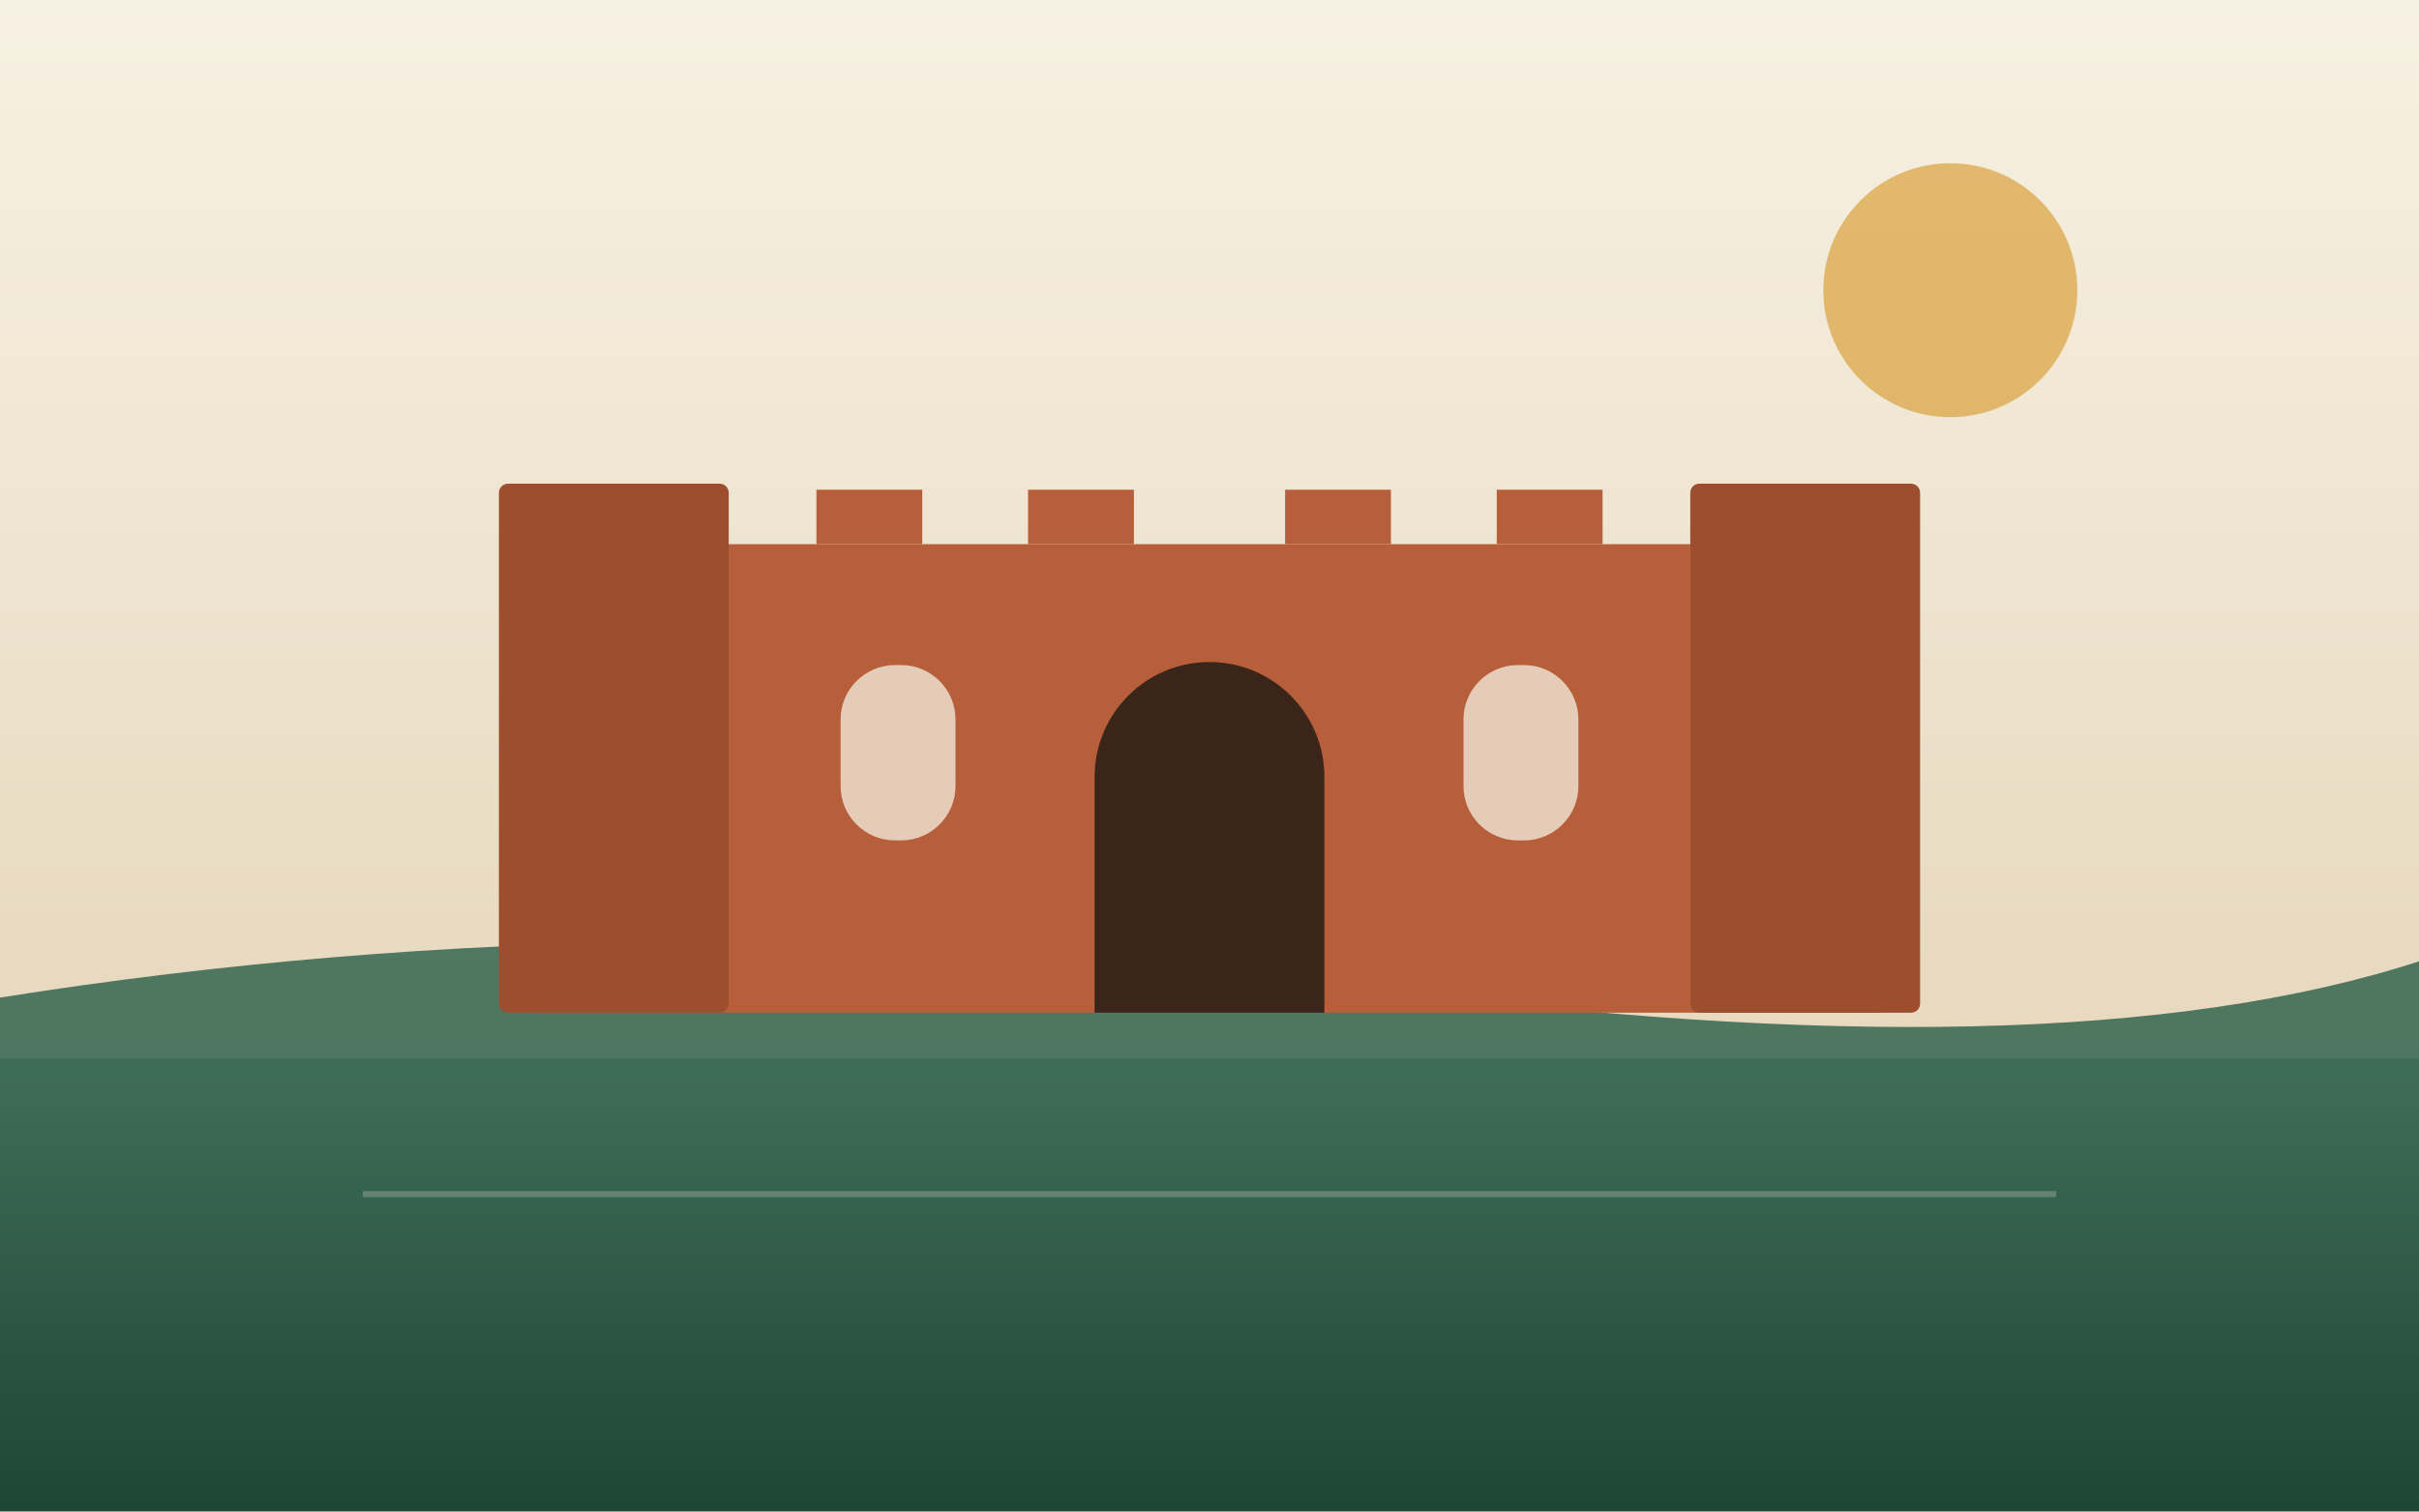
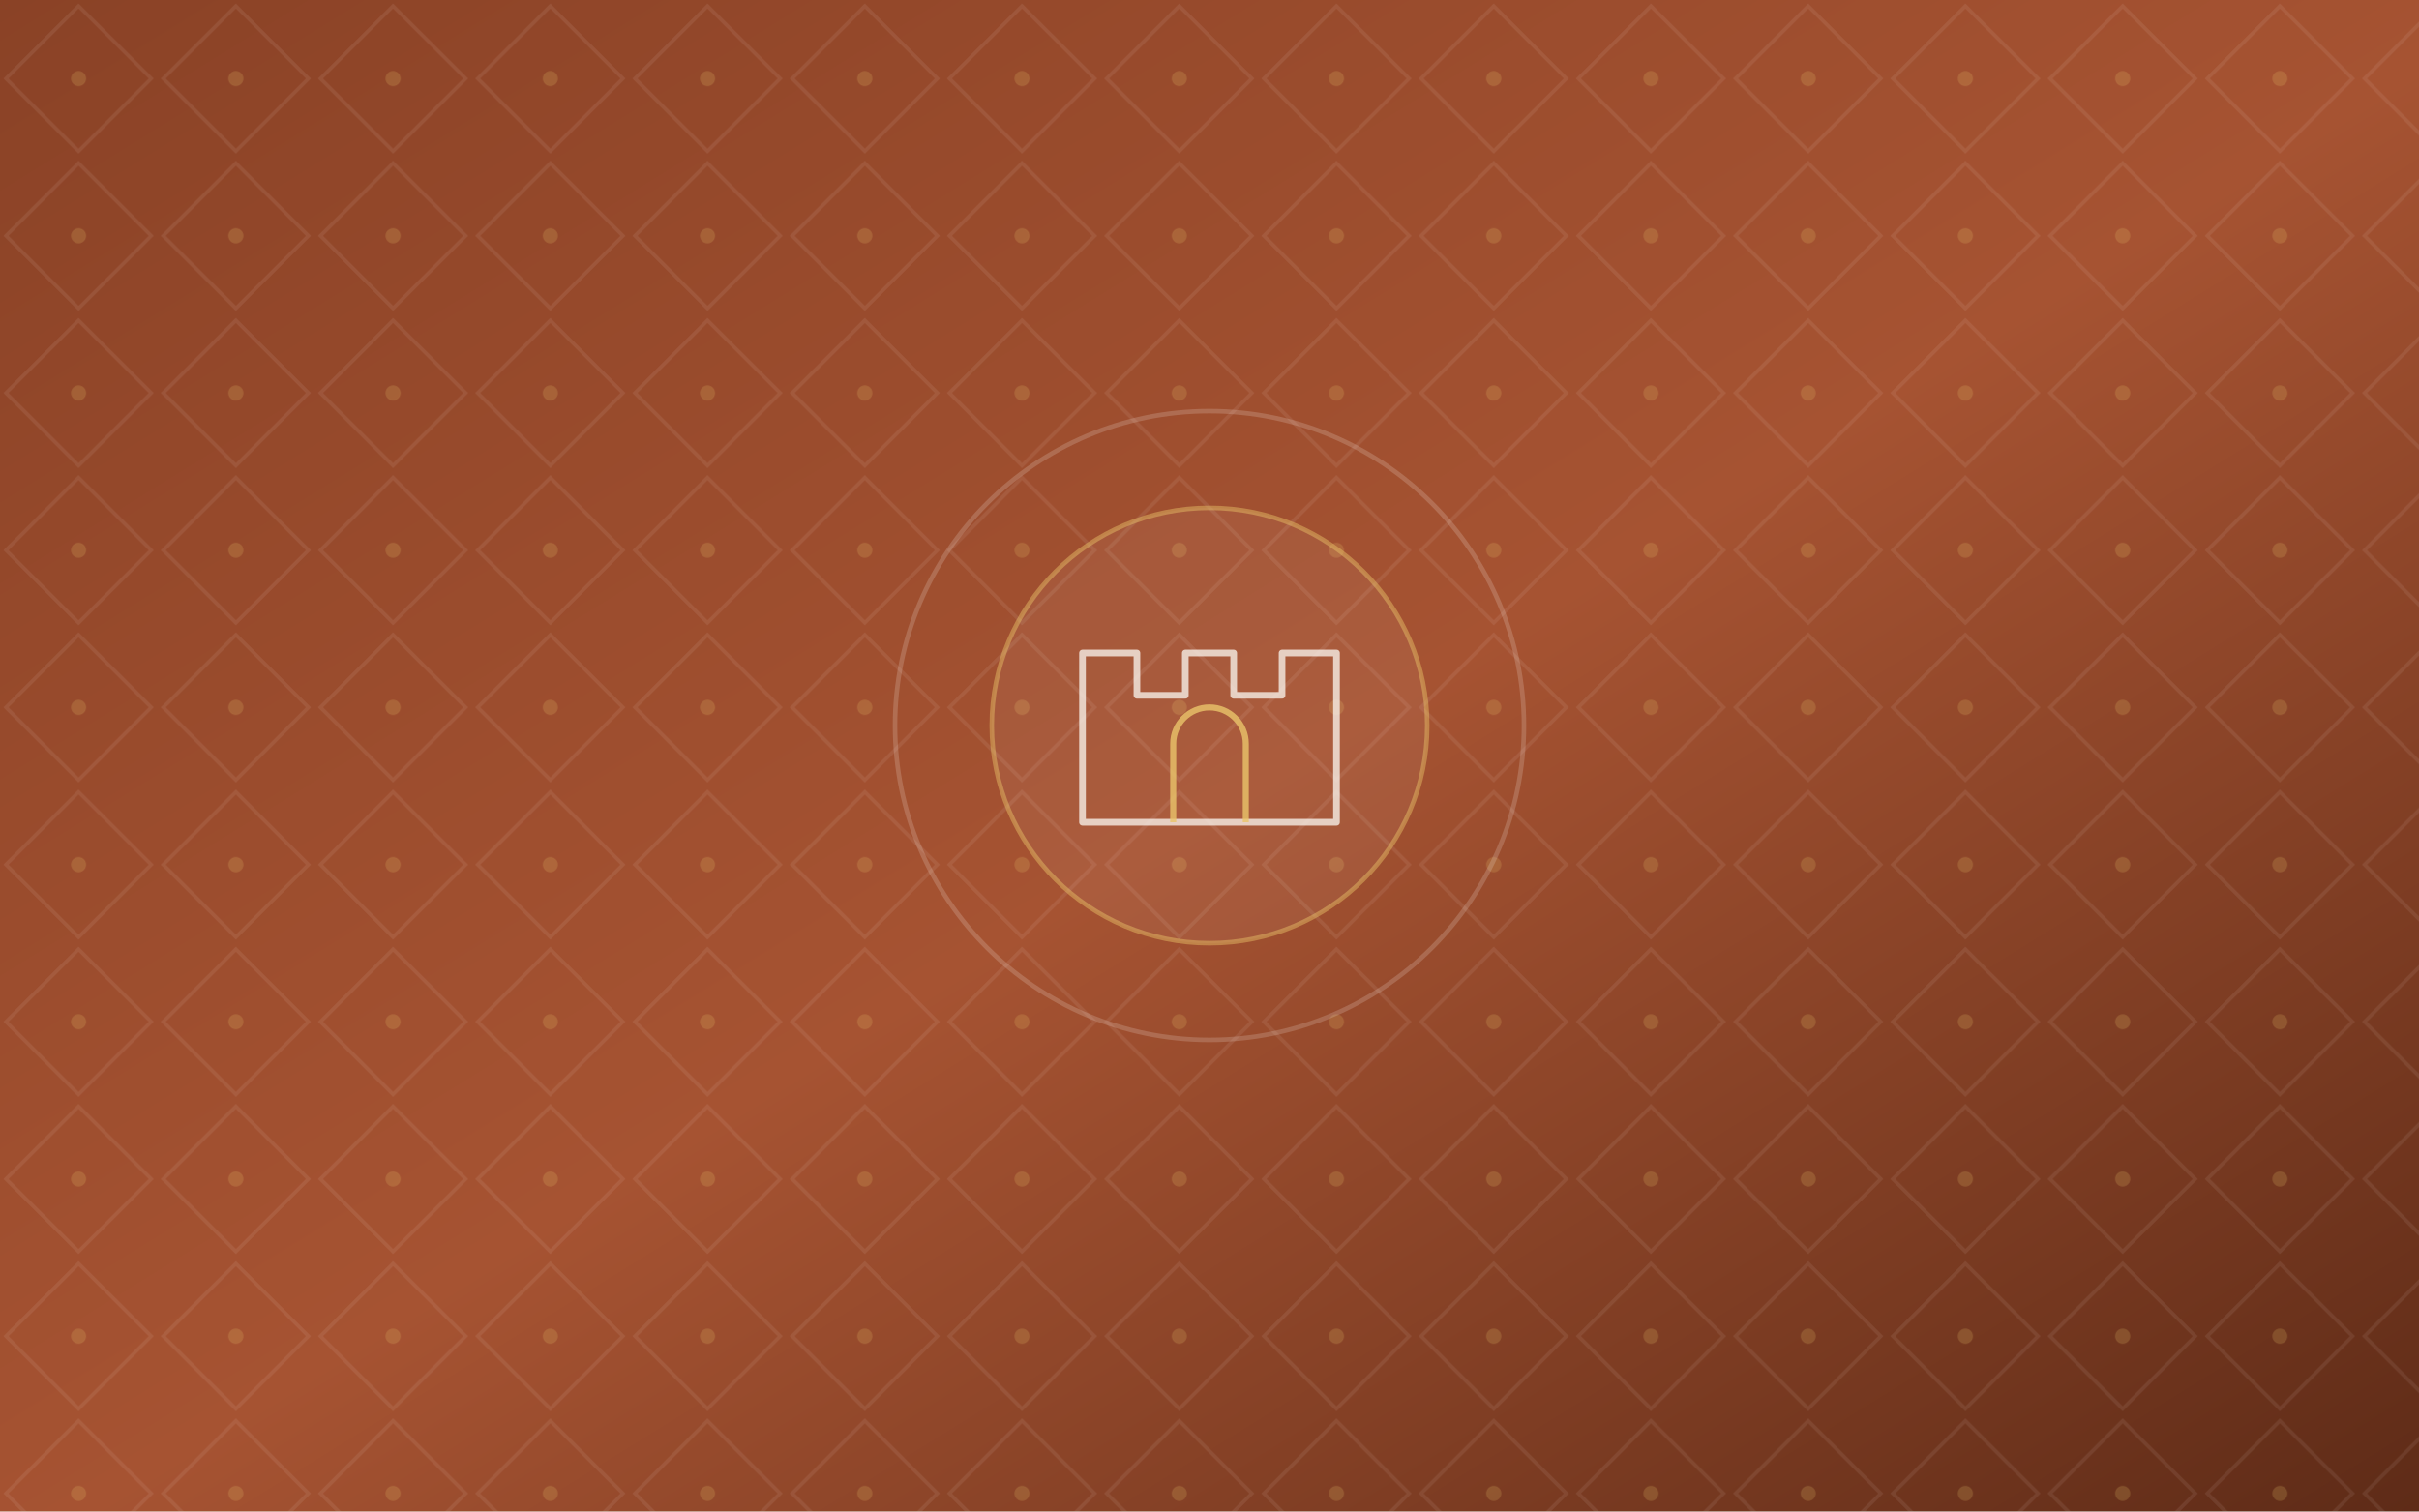
- <svg xmlns="http://www.w3.org/2000/svg" viewBox="0 0 800 500" role="img" aria-label="Illustration architecturale du Fort de Sédhiou en Moyenne-Casamance">
+ <svg xmlns="http://www.w3.org/2000/svg" viewBox="0 0 800 500" role="img" aria-label="Motif patrimonial terracotta et ocre de Moyenne-Casamance">
  <defs>
-     <linearGradient id="sedSky" x1="0" y1="0" x2="0" y2="1">
-       <stop offset="0%" stop-color="#F7F1E3" />
-       <stop offset="100%" stop-color="#E7D8BE" />
+     <linearGradient id="sedBg" x1="0" y1="0" x2="1" y2="1">
+       <stop offset="0%" stop-color="#8A4226" />
+       <stop offset="52%" stop-color="#A65332" />
+       <stop offset="100%" stop-color="#5E2B17" />
    </linearGradient>
-     <linearGradient id="sedRiver" x1="0" y1="0" x2="0" y2="1">
-       <stop offset="0%" stop-color="#3F6E58" />
-       <stop offset="100%" stop-color="#1E4636" />
-     </linearGradient>
+     <pattern id="sedGeo" width="52" height="52" patternUnits="userSpaceOnUse">
+       <path d="M26 2 L50 26 L26 50 L2 26 Z" fill="none" stroke="#FAF6F0" stroke-opacity="0.08" stroke-width="1.2" />
+       <circle cx="26" cy="26" r="2.5" fill="#E9C46A" fill-opacity="0.2" />
+     </pattern>
  </defs>
-   <rect width="800" height="350" fill="url(#sedSky)" />
-   <circle cx="645" cy="96" r="42" fill="#D9A441" opacity="0.72" />
-   <path d="M0 330 Q220 295 450 326 T800 318 L800 355 L0 355 Z" fill="#245B45" opacity="0.78" />
-   <rect y="350" width="800" height="150" fill="url(#sedRiver)" />
-   <rect x="175" y="180" width="450" height="155" rx="4" fill="#B75F3B" />
-   <rect x="165" y="160" width="76" height="175" rx="3" fill="#9D4E2E" />
-   <rect x="559" y="160" width="76" height="175" rx="3" fill="#9D4E2E" />
-   <path d="M240 180 h30 v-18 h35 v18 h35 v-18 h35 v18 h50 v-18 h35 v18 h35 v-18 h35 v18 h30" fill="#B75F3B" />
-   <path d="M362 335 v-78 a38 38 0 0 1 76 0 v78 Z" fill="#3B251B" />
-   <rect x="278" y="220" width="38" height="58" rx="18" fill="#F1EBDD" opacity="0.78" />
-   <rect x="484" y="220" width="38" height="58" rx="18" fill="#F1EBDD" opacity="0.78" />
-   <line x1="120" y1="395" x2="680" y2="395" stroke="#F1EBDD" stroke-opacity="0.25" stroke-width="2" />
+   <rect width="800" height="500" fill="url(#sedBg)" />
+   <rect width="800" height="500" fill="url(#sedGeo)" />
+   <circle cx="400" cy="240" r="104" fill="none" stroke="#FAF6F0" stroke-opacity="0.18" stroke-width="1.5" />
+   <circle cx="400" cy="240" r="72" fill="#FAF6F0" fill-opacity="0.06" stroke="#E9C46A" stroke-opacity="0.45" stroke-width="1.5" />
+   <path d="M358 272 V216 H376 V230 H392 V216 H408 V230 H424 V216 H442 V272 Z" fill="none" stroke="#FAF6F0" stroke-opacity="0.75" stroke-width="2.2" stroke-linejoin="round" />
+   <path d="M388 272 V246 A12 12 0 0 1 412 246 V272" fill="none" stroke="#E9C46A" stroke-opacity="0.8" stroke-width="2" />
</svg>
